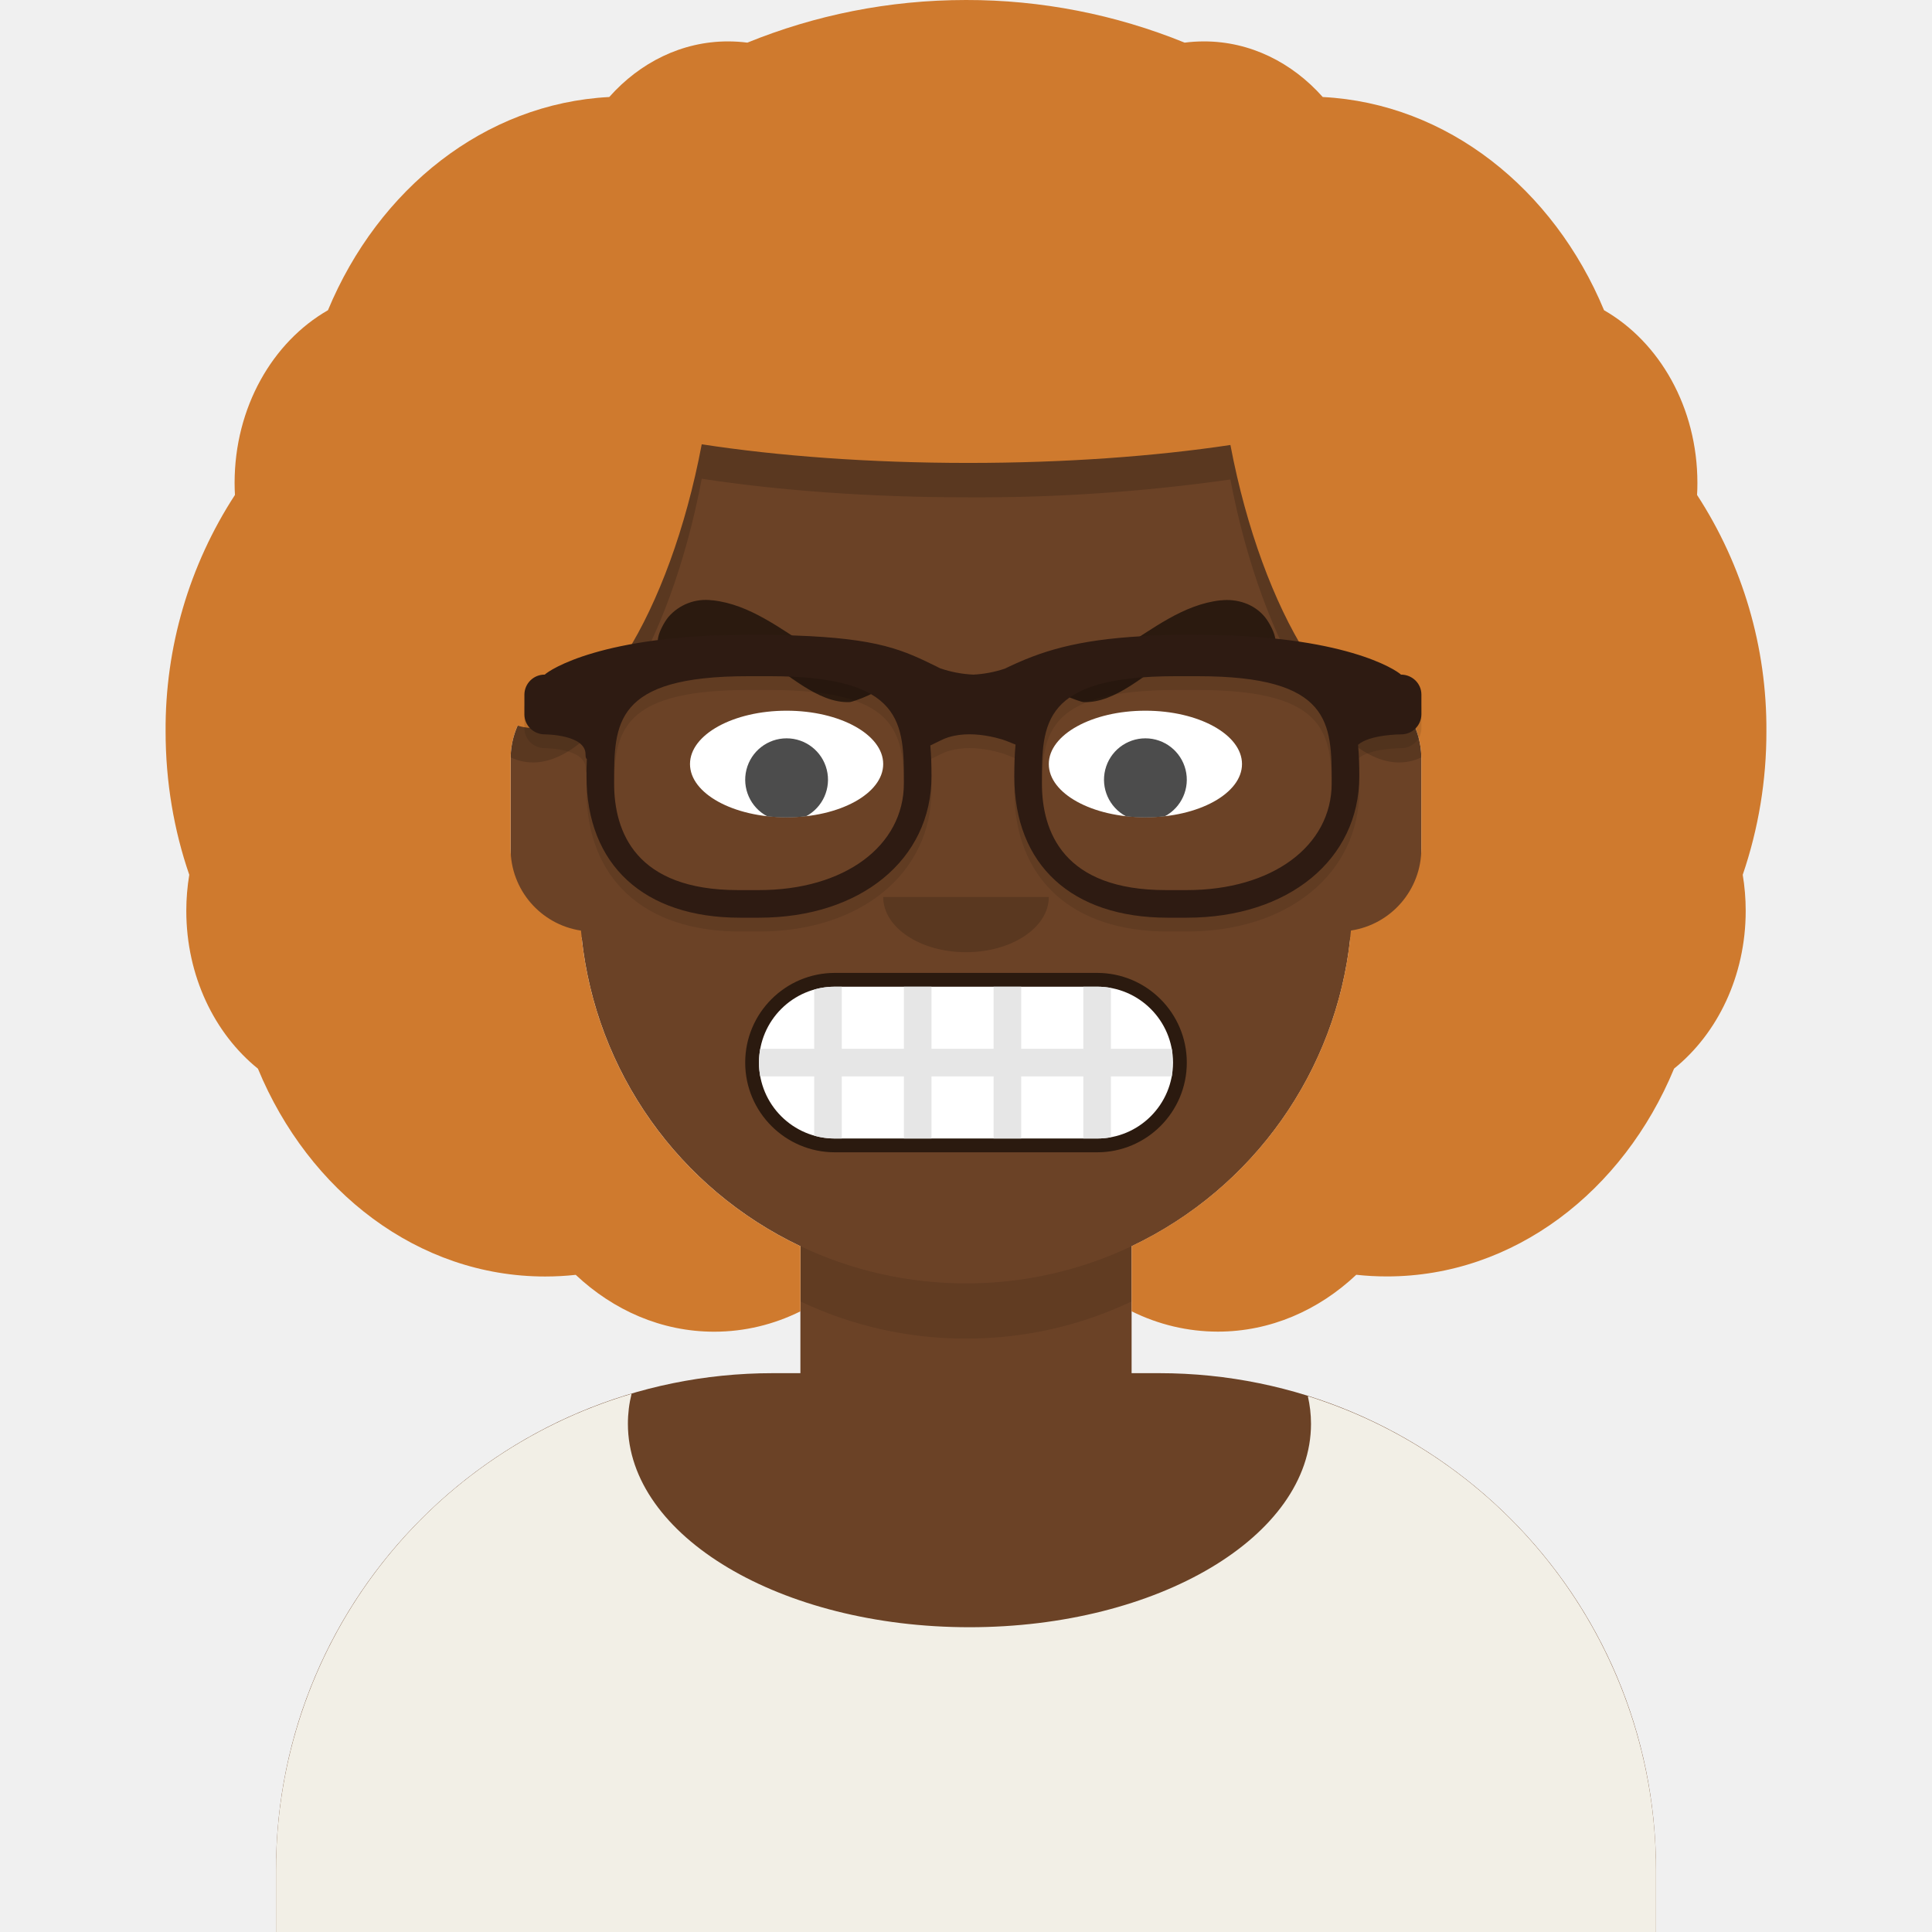
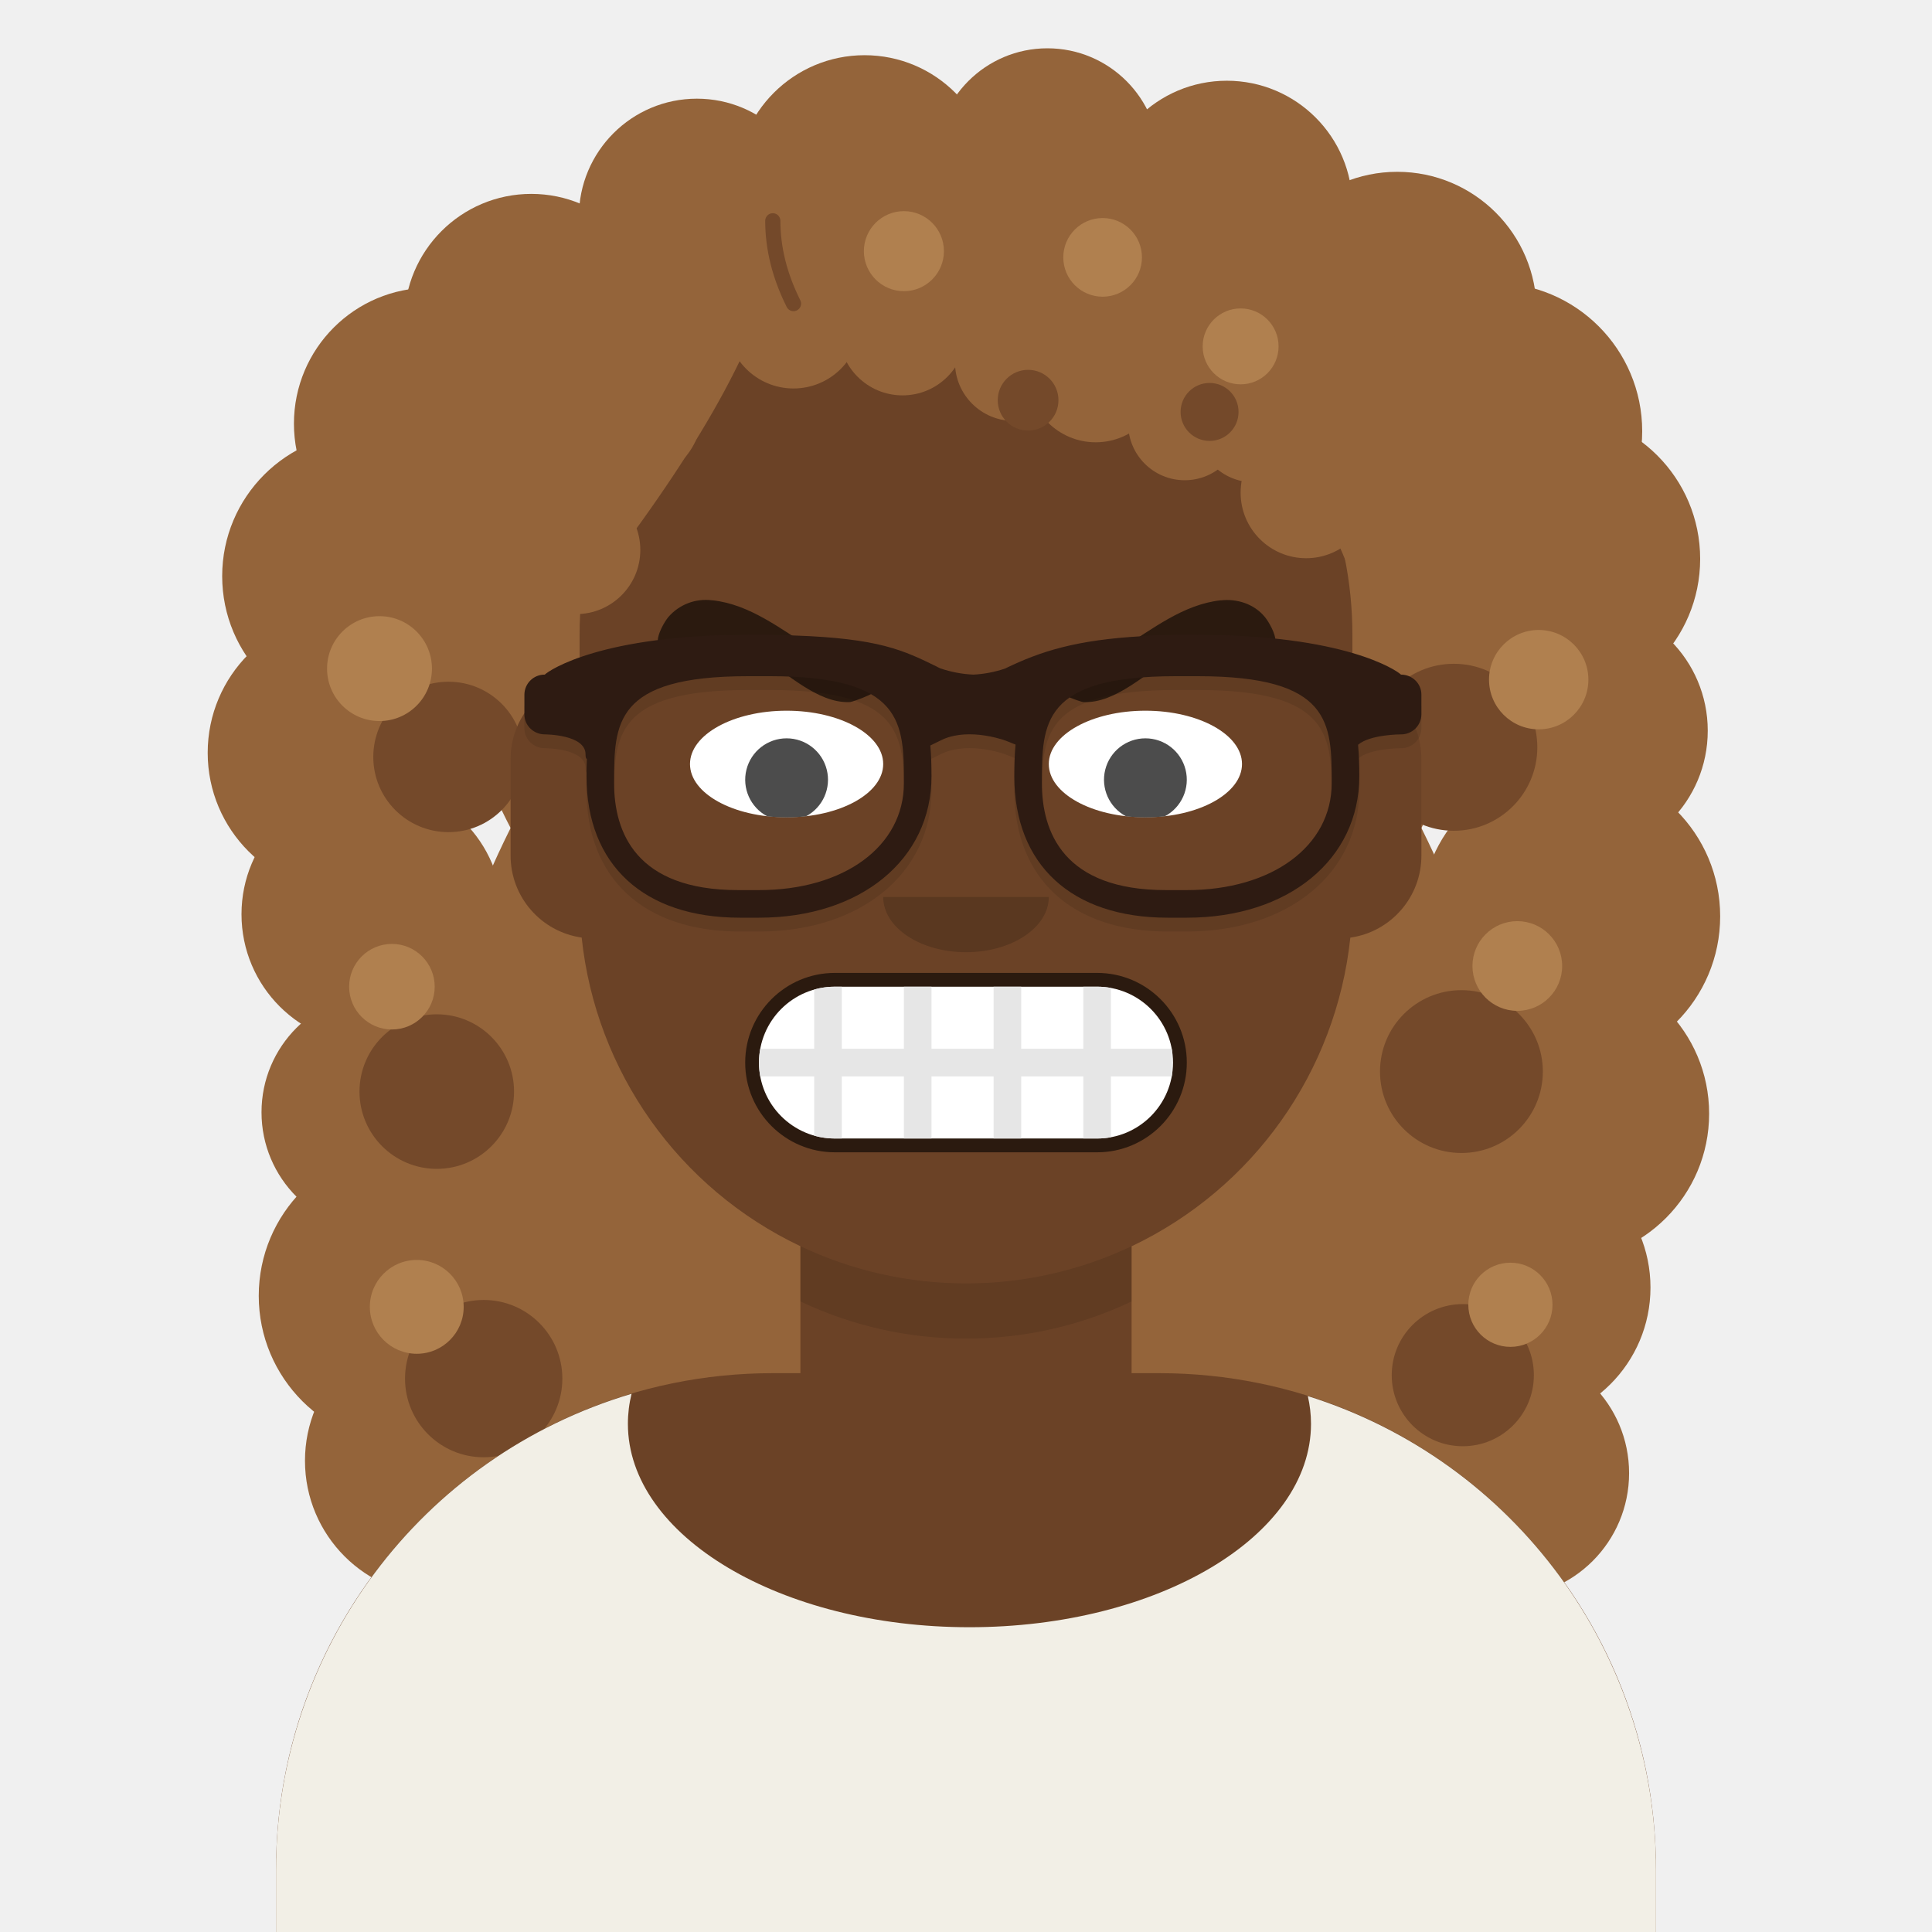
<svg xmlns="http://www.w3.org/2000/svg" viewBox="0 0 280 280" fill="none" shape-rendering="auto" width="280" height="280">
  <mask id="viewboxMask">
    <rect width="280" height="280" rx="0" ry="0" x="0" y="0" fill="#fff" />
  </mask>
  <g mask="url(#viewboxMask)">
+     <g id="hair-back">
+       <path d="M74 120 C48 70 82 28 140 28 C198 28 232 70 206 120 C226 160 224 205 210 232 L70 232 C56 205 54 160 74 120Z" fill="#94643a" />
+       <circle cx="77.0" cy="46.5" r="18.4" fill="#94643a" />
+       <circle cx="62.3" cy="61.4" r="19.7" fill="#94643a" />
+       <circle cx="53.0" cy="83.5" r="20.8" fill="#94643a" />
+       <circle cx="50.3" cy="109.1" r="20.2" fill="#94643a" />
+       <circle cx="53.9" cy="132.5" r="18.9" fill="#94643a" />
+       <circle cx="55.2" cy="161.2" r="17.3" fill="#94643a" />
+       <circle cx="59.1" cy="187.8" r="21.6" fill="#94643a" />
+       <circle cx="63.8" cy="211.7" r="19.6" fill="#94643a" />
+       <circle cx="202.5" cy="45.1" r="20.2" fill="#94643a" />
+       <circle cx="216.5" cy="62.5" r="21.5" fill="#94643a" />
+       <circle cx="225.2" cy="81.0" r="21.2" fill="#94643a" />
+       <circle cx="229.0" cy="105.9" r="18.5" fill="#94643a" />
+       <circle cx="227.6" cy="132.8" r="21.7" fill="#94643a" />
+       <circle cx="226.3" cy="161.4" r="21.4" fill="#94643a" />
+       <circle cx="219.4" cy="186.6" r="19.8" fill="#94643a" />
+       <circle cx="218.1" cy="213.5" r="18.0" fill="#94643a" />
+       <circle cx="101.0" cy="31.4" r="17.1" fill="#94643a" />
+       <circle cx="125.3" cy="26.6" r="18.6" fill="#94643a" />
+       <circle cx="151.8" cy="23.2" r="16.2" fill="#94643a" />
+       <circle cx="177.8" cy="29.9" r="18.2" fill="#94643a" />
+       <circle cx="65.0" cy="109.7" r="10.9" fill="#74492a" />
+       <circle cx="63.3" cy="158.2" r="11.2" fill="#74492a" />
+       <circle cx="70.1" cy="199.8" r="11.4" fill="#74492a" />
+       <circle cx="210.7" cy="108.3" r="12.1" fill="#74492a" />
+       <circle cx="211.8" cy="155.3" r="11.8" fill="#74492a" />
+       <circle cx="212.0" cy="199.3" r="10.3" fill="#74492a" />
+       <circle cx="55.0" cy="96.9" r="7.6" fill="#b0804f" />
+       <circle cx="56.8" cy="143.0" r="6.2" fill="#b0804f" />
+       <circle cx="60.4" cy="189.4" r="6.8" fill="#b0804f" />
+       <circle cx="223.0" cy="98.5" r="7.2" fill="#b0804f" />
+       <circle cx="219.9" cy="140.0" r="6.5" fill="#b0804f" />
+       <circle cx="218.9" cy="189.1" r="6.1" fill="#b0804f" />
+     </g>
    <g transform="translate(8)">
      <path d="M132 36a56 56 0 0 0-56 56v6.17A12 12 0 0 0 66 110v14a12 12 0 0 0 10.3 11.88 56.04 56.04 0 0 0 31.7 44.73v18.4h-4a72 72 0 0 0-72 72v9h200v-9a72 72 0 0 0-72-72h-4v-18.39a56.04 56.04 0 0 0 31.7-44.73A12 12 0 0 0 198 124v-14a12 12 0 0 0-10-11.83V92a56 56 0 0 0-56-56Z" fill="#6b4226" />
      <path d="M108 180.61v8a55.79 55.79 0 0 0 24 5.39c8.59 0 16.73-1.93 24-5.39v-8a55.79 55.79 0 0 1-24 5.39 55.79 55.79 0 0 1-24-5.39Z" fill="#000" fill-opacity=".1" />
      <g transform="translate(0 170)">
        <path d="M132.5 65.83c27.34 0 49.5-13.2 49.5-29.48 0-1.37-.16-2.7-.46-4.02A72.03 72.03 0 0 1 232 101.05V110H32v-8.95A72.03 72.03 0 0 1 83.53 32a18 18 0 0 0-.53 4.35c0 16.28 22.16 29.48 49.5 29.48Z" fill="#f2efe6" />
      </g>
      <g transform="translate(78 134)">
        <rect x="22" y="7" width="64" height="26" rx="13" fill="#000" fill-opacity=".6" />
        <rect x="24" y="9" width="60" height="22" rx="11" fill="#fff" />
        <path d="M24.18 18H32V9.41A11 11 0 0 1 35 9h1v9h9V9h4v9h9V9h4v9h9V9h2c.68 0 1.35.06 2 .18V18h8.82l.05.28v3.44l-.05.28H75v8.82c-.65.12-1.32.18-2 .18h-2v-9h-9v9h-4v-9h-9v9h-4v-9h-9v9h-1a11 11 0 0 1-3-.41V22h-7.82a11.06 11.06 0 0 1 0-4Z" fill="#E6E6E6" />
      </g>
      <g transform="translate(104 122)">
        <path fill-rule="evenodd" clip-rule="evenodd" d="M16 8c0 4.42 5.37 8 12 8s12-3.58 12-8" fill="#000" fill-opacity=".16" />
      </g>
      <g transform="translate(76 90)">
        <path d="M44 20.73c0 4.26-6.27 7.72-14 7.72S16 25 16 20.73C16 16.46 22.27 13 30 13s14 3.46 14 7.73ZM96 20.73c0 4.26-6.27 7.72-14 7.72S68 25 68 20.73C68 16.46 74.27 13 82 13s14 3.46 14 7.73Z" fill="#fff" />
        <path d="M32.82 28.3a25.15 25.15 0 0 1-5.64 0 6 6 0 1 1 5.64 0ZM84.82 28.3a25.15 25.15 0 0 1-5.64 0 6 6 0 1 1 5.64 0Z" fill="#000" fill-opacity=".7" />
      </g>
      <g transform="translate(76 82)">
        <path d="M44.1 17.12ZM19.27 5.01a7.16 7.16 0 0 0-6.42 2.43c-.6.73-1.56 2.48-1.51 3.42.02.35.22.37 1.12.59 1.65.39 4.5-1.12 6.36-.98 2.58.2 5.04 1.4 7.28 2.68 3.84 2.2 8.35 6.84 13.1 6.6.35-.02 5.41-1.74 4.4-2.72-.31-.49-3.03-1.13-3.5-1.36-2.17-1.09-4.37-2.45-6.44-3.72C29.14 9.18 24.72 5.6 19.28 5ZM68.03 17.12ZM92.91 5.01c2.36-.27 4.85.5 6.42 2.43.6.73 1.56 2.48 1.51 3.42-.02.35-.22.37-1.12.59-1.65.39-4.5-1.12-6.36-.98-2.58.2-5.04 1.4-7.28 2.68-3.84 2.2-8.35 6.84-13.1 6.6-.35-.02-5.41-1.74-4.4-2.72.31-.49 3.03-1.13 3.5-1.36 2.17-1.09 4.36-2.45 6.44-3.72C83.05 9.18 87.46 5.6 92.91 5Z" fill-rule="evenodd" clip-rule="evenodd" fill="#000" fill-opacity=".6" />
      </g>
-       <g transform="translate(-1)">
-         <path d="M94.7 69.39c-4.62 24.47-16 42.72-25.74 41a7.49 7.49 0 0 1-1.96-.63V89a65.93 65.93 0 0 1 28.4-54.24c.48 2.39.83 4.99 1.05 7.77a262.85 262.85 0 0 1 36.9-2.44c13.27 0 25.67.85 36.22 2.34.22-2.74.57-5.3 1.05-7.67A65.92 65.92 0 0 1 199 89v20.76c-.62.3-1.28.52-1.95.63-9.72 1.72-21.09-16.48-25.73-40.9a260.5 260.5 0 0 1-37.97 2.59c-14.3 0-27.6-1-38.65-2.7Z" fill="#000" fill-opacity=".16" />
-         <path d="M133 0c-11.21 0-21.9 2.2-31.69 6.18-.92-.12-1.86-.18-2.81-.18-6.7 0-12.77 3.07-17.2 8.06-18.04.93-33.46 13.3-40.77 30.9C32.5 49.56 27 59.04 27 70c0 .58.02 1.15.05 1.73A62.11 62.11 0 0 0 17 106c0 7.33 1.21 14.34 3.43 20.78-.28 1.69-.43 3.44-.43 5.22 0 9.45 4.1 17.81 10.38 22.88C37.74 172.68 53.6 185 72 185c1.5 0 2.98-.08 4.44-.24C81.9 189.9 88.88 193 96.5 193c4.44 0 8.67-1.05 12.5-2.95v-9.44a56.03 56.03 0 0 1-31.8-45.74A12 12 0 0 1 67 123v-13c0-1.72.36-3.36 1.02-4.84.3.1.62.18.94.23 9.73 1.72 21.12-16.53 25.74-41 11.05 1.7 24.35 2.7 38.65 2.7 14.02 0 27.06-.96 37.97-2.6 4.64 24.41 16.01 42.6 25.73 40.9.32-.06.63-.14.94-.23a11.96 11.96 0 0 1 1 4.83v13a12 12 0 0 1-10.2 11.87A56.03 56.03 0 0 1 157 180.6v9.44a28.06 28.06 0 0 0 12.5 2.95c7.62 0 14.61-3.1 20.06-8.24 1.46.16 2.94.24 4.44.24 18.39 0 34.26-12.32 41.62-30.12C241.9 149.81 246 141.45 246 132c0-1.78-.15-3.53-.43-5.22A63.91 63.91 0 0 0 249 106a62.11 62.11 0 0 0-10.05-34.27c.04-.58.05-1.15.05-1.73 0-10.96-5.5-20.44-13.53-25.04-7.31-17.6-22.73-29.97-40.77-30.9C180.27 9.07 174.2 6 167.5 6c-.95 0-1.89.06-2.81.18A83.76 83.76 0 0 0 133 0Z" fill="#cf7a2e" />
-       </g>
+       <g transform="translate(-1)" />
      <g transform="translate(49 72)" />
      <g transform="translate(62 42)">
        <g fill-rule="evenodd" clip-rule="evenodd">
          <path d="M38.5 52c-21.3 0-28.85 5.1-29.55 5.77A2.92 2.92 0 0 0 6 60.66v2.88c0 1.6 1.32 2.89 2.95 2.89 0 0 5.91 0 5.91 2.88 0 .44.07.65.19.68-.04.82-.05 1.66-.05 2.5C15 85.34 23.31 93 37.24 93H40c14.72 0 25-8.43 25-20.5 0-1.5-.04-3-.17-4.46l1.58-.77c.58-.29 1.21-.5 1.9-.64 1.85-.38 3.95-.22 5.99.28.73.18 1.26.35 1.5.45l1.38.55c-.14 1.5-.18 3.04-.18 4.6C77 85.34 85.31 93 99.24 93H102c14.72 0 25-8.43 25-20.5 0-1.54-.04-3.07-.18-4.56 1.74-1.51 6.22-1.51 6.22-1.51a2.92 2.92 0 0 0 2.96-2.89v-2.88c0-1.6-1.32-2.89-2.96-2.89-.69-.67-8.25-5.77-29.54-5.77H100.53c-1.8 0-3.44.07-4.97.2-9.54.54-14.68 2.15-19.92 4.7a17 17 0 0 1-4.56.87 17.01 17.01 0 0 1-4.81-.91l-.42-.2v-.01c-4.94-2.42-8.43-4.13-20.78-4.55a61.2 61.2 0 0 0-3.6-.1H38.5ZM19 73.5C19 64.84 19 58 38.39 58h3.22C61 58 61 64.84 61 73.5 61 82.63 52.36 89 40 89h-3.03C22.12 89 19 80.57 19 73.5Zm62 0c0-8.66 0-15.5 19.39-15.5h3.22C123 58 123 64.84 123 73.5c0 9.13-8.64 15.5-21 15.5h-3.03C84.12 89 81 80.57 81 73.5Z" fill="#000" fill-opacity=".1" />
          <path d="M38.5 50c-21.3 0-28.85 5.1-29.55 5.77A2.92 2.92 0 0 0 6 58.66v2.88c0 1.6 1.32 2.89 2.95 2.89 0 0 5.91 0 5.91 2.88 0 .44.07.65.19.68-.04.82-.05 1.66-.05 2.5C15 83.34 23.31 91 37.24 91H40c14.72 0 25-8.43 25-20.5 0-1.5-.04-3-.17-4.46l1.58-.77c.58-.29 1.21-.5 1.9-.64 1.85-.38 3.95-.22 5.99.28.73.18 1.26.35 1.5.45l1.38.55c-.14 1.5-.18 3.04-.18 4.6C77 83.34 85.31 91 99.24 91H102c14.72 0 25-8.43 25-20.5 0-1.54-.04-3.07-.18-4.56 1.74-1.51 6.22-1.51 6.22-1.51a2.92 2.92 0 0 0 2.96-2.89v-2.88c0-1.6-1.32-2.89-2.96-2.89-.69-.67-8.25-5.77-29.54-5.77H100.53c-1.8 0-3.44.07-4.97.2-9.54.54-14.68 2.15-19.92 4.7a17 17 0 0 1-4.56.87 17.01 17.01 0 0 1-4.81-.91l-.42-.2v-.01c-4.94-2.42-8.43-4.13-20.78-4.55a61.2 61.2 0 0 0-3.6-.1H38.5ZM19 71.5C19 62.84 19 56 38.39 56h3.22C61 56 61 62.84 61 71.5 61 80.63 52.36 87 40 87h-3.03C22.12 87 19 78.57 19 71.5Zm62 0c0-8.66 0-15.5 19.39-15.5h3.22C123 56 123 62.84 123 71.5c0 9.13-8.64 15.5-21 15.5h-3.03C84.12 87 81 78.57 81 71.5Z" fill="#2e1b12" />
        </g>
      </g>
    </g>
+     <g id="hair-front">
+       <path d="M82 90 C74 58 98 34 140 34 C182 34 206 58 198 90 C194 76 188 66 178 60 C152 56 130 48 112 40 C108 54 98 70 82 90Z" fill="#94643a" />
+       <circle cx="115.0" cy="46.6" r="9.7" fill="#94643a" />
+       <circle cx="130.8" cy="48.1" r="9.2" fill="#94643a" />
+       <circle cx="146.9" cy="52.5" r="8.5" fill="#94643a" />
+       <circle cx="158.8" cy="54.3" r="9.8" fill="#94643a" />
+       <circle cx="171.7" cy="61.4" r="8.2" fill="#94643a" />
+       <circle cx="181.7" cy="61.6" r="8.3" fill="#94643a" />
+       <circle cx="189.3" cy="71.4" r="9.5" fill="#94643a" />
+       <circle cx="99.0" cy="46.1" r="9.6" fill="#94643a" />
+       <circle cx="91.8" cy="59.8" r="9.9" fill="#94643a" />
+       <circle cx="87.5" cy="65.7" r="8.2" fill="#94643a" />
+       <circle cx="83.5" cy="79.7" r="9.3" fill="#94643a" />
+       <circle cx="119.0" cy="33.3" r="14.5" fill="#94643a" />
+       <circle cx="148.8" cy="30.6" r="14.5" fill="#94643a" />
+       <circle cx="168.7" cy="34.0" r="14.5" fill="#94643a" />
+       <circle cx="187.9" cy="46.9" r="14.3" fill="#94643a" />
+       <circle cx="101.8" cy="33.7" r="14.1" fill="#94643a" />
+       <circle cx="88.3" cy="51.3" r="12.3" fill="#94643a" />
+       <circle cx="131.0" cy="36.4" r="5.8" fill="#b0804f" />
+       <circle cx="159.8" cy="37.3" r="5.7" fill="#b0804f" />
+       <circle cx="179.8" cy="50.2" r="5.5" fill="#b0804f" />
+       <circle cx="149.0" cy="58.0" r="4.4" fill="#74492a" />
+       <circle cx="175.3" cy="59.7" r="4.2" fill="#74492a" />
+       <path d="M112 32 C112 36 113 40 115 44" stroke="#74492a" stroke-width="2.2" stroke-linecap="round" />
+     </g>
  </g>
</svg>
